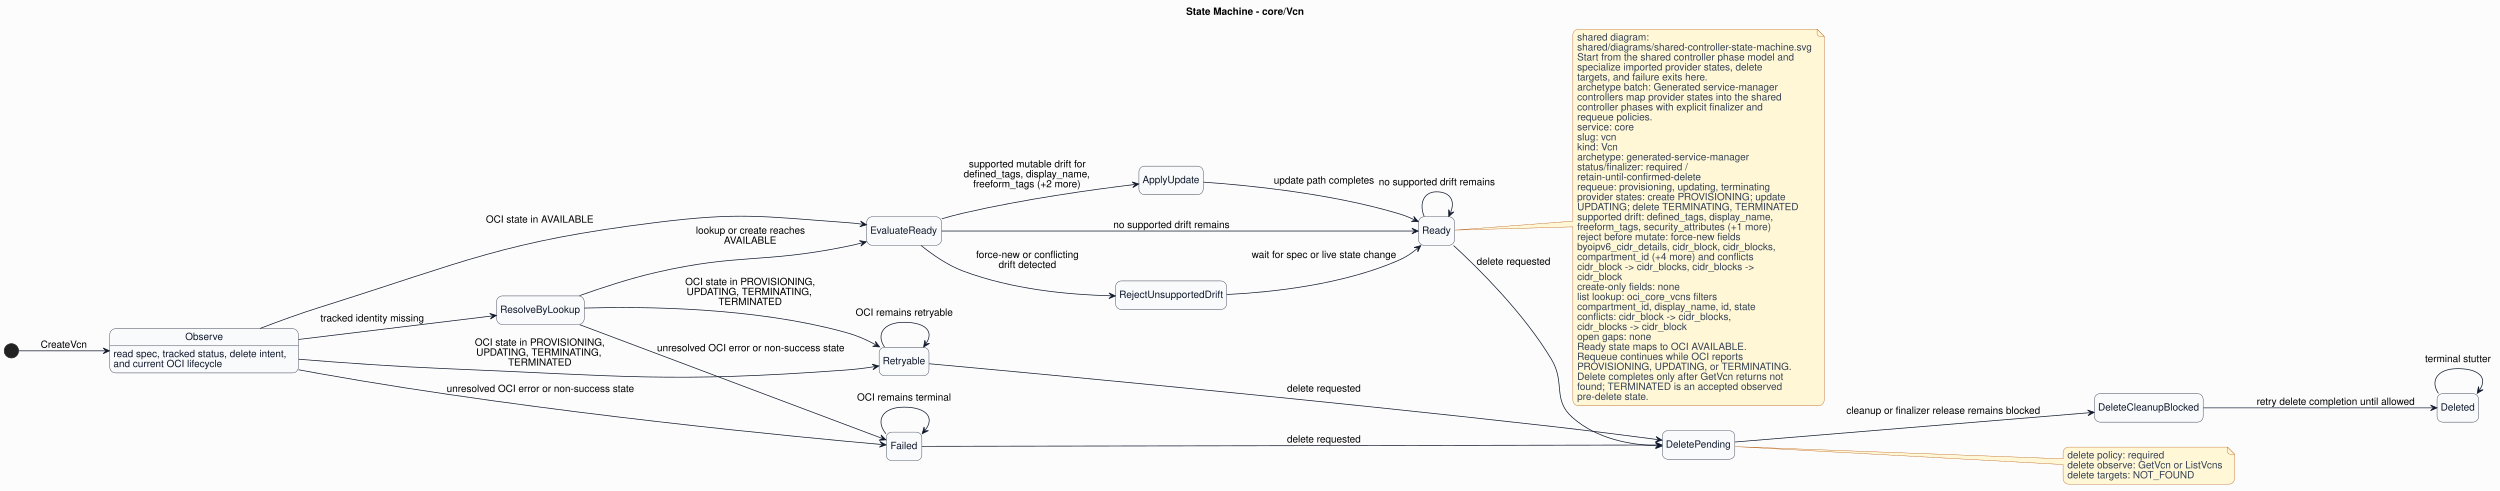
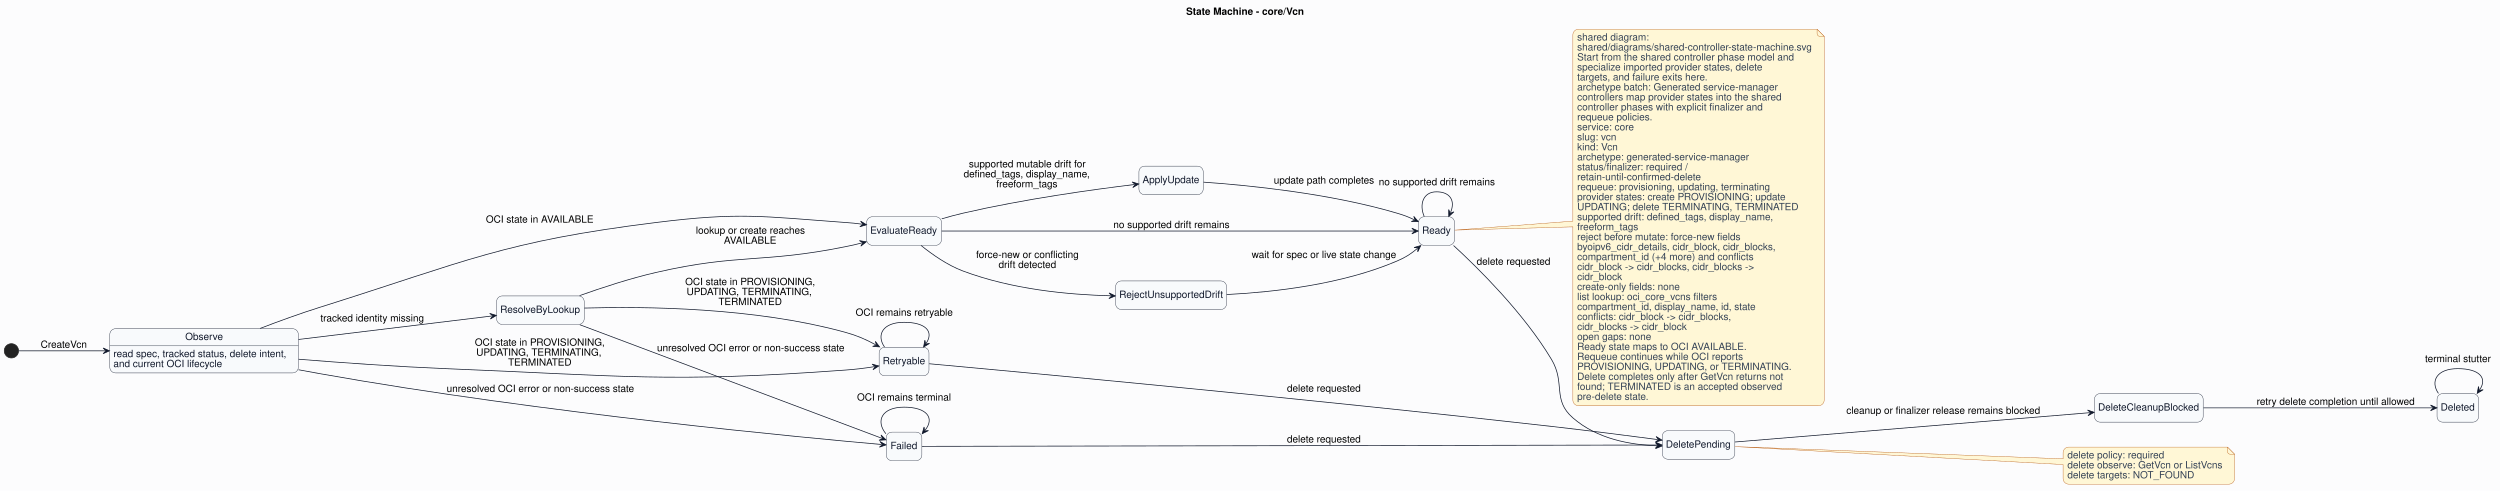
<svg xmlns="http://www.w3.org/2000/svg" contentStyleType="text/css" data-diagram-type="STATE" height="688px" preserveAspectRatio="none" style="width:3506px;height:688px;background:#FCFCFD;" version="1.1" viewBox="0 0 3506 688" width="3506px" zoomAndPan="magnify">
  <defs />
  <g>
    <rect fill="#FCFCFD" height="688" style="stroke:none;stroke-width:1;" width="3506" x="0" y="0" />
    <g class="title" data-source-line="10">
      <text fill="#000000" font-family="Helvetica" font-size="14" font-weight="bold" lengthAdjust="spacing" textLength="165.717" x="1663.355" y="20.78">State Machine - core/Vcn</text>
    </g>
    <g class="entity" data-qualified-name="observe" id="ent0002">
      <rect fill="#F8FAFC" height="62" rx="8" ry="8" style="stroke:#0F172A;stroke-width:0.5;" width="264.364" x="154" y="461" />
      <line style="stroke:#0F172A;stroke-width:0.5;" x1="154" x2="418.364" y1="485" y2="485" />
      <text fill="#0F172A" font-family="Helvetica" font-size="14" lengthAdjust="spacing" textLength="52.91" x="259.727" y="476.78">Observe</text>
      <text fill="#0F172A" font-family="Helvetica" font-size="14" lengthAdjust="spacing" textLength="244.364" x="159" y="500.78">read spec, tracked status, delete intent,</text>
      <text fill="#0F172A" font-family="Helvetica" font-size="14" lengthAdjust="spacing" textLength="153.282" x="159" y="514.78">and current OCI lifecycle</text>
    </g>
    <rect fill="#F8FAFC" height="40" rx="8" ry="8" style="stroke:#0F172A;stroke-width:0.5;" width="104.951" x="1215.36" y="304" />
    <text fill="#0F172A" font-family="Helvetica" font-size="14" lengthAdjust="spacing" textLength="94.951" x="1220.36" y="327.78">EvaluateReady</text>
    <rect fill="#F8FAFC" height="40" rx="8" ry="8" style="stroke:#0F172A;stroke-width:0.5;" width="50.469" x="1989.32" y="304" />
    <text fill="#0F172A" font-family="Helvetica" font-size="14" lengthAdjust="spacing" textLength="40.469" x="1994.32" y="327.78">Ready</text>
    <rect fill="#F8FAFC" height="40" rx="8" ry="8" style="stroke:#0F172A;stroke-width:0.5;" width="69.917" x="1232.88" y="487" />
    <text fill="#0F172A" font-family="Helvetica" font-size="14" lengthAdjust="spacing" textLength="59.917" x="1237.88" y="510.78">Retryable</text>
    <rect fill="#F8FAFC" height="40" rx="8" ry="8" style="stroke:#0F172A;stroke-width:0.5;" width="50" x="1242.84" y="606" />
    <text fill="#0F172A" font-family="Helvetica" font-size="14" lengthAdjust="spacing" textLength="38.131" x="1248.775" y="629.78">Failed</text>
    <rect fill="#F8FAFC" height="40" rx="8" ry="8" style="stroke:#0F172A;stroke-width:0.5;" width="122.848" x="696.44" y="415" />
    <text fill="#0F172A" font-family="Helvetica" font-size="14" lengthAdjust="spacing" textLength="112.848" x="701.44" y="438.78">ResolveByLookup</text>
    <rect fill="#F8FAFC" height="40" rx="8" ry="8" style="stroke:#0F172A;stroke-width:0.5;" width="155.51" x="1564.56" y="394" />
    <text fill="#0F172A" font-family="Helvetica" font-size="14" lengthAdjust="spacing" textLength="145.51" x="1569.56" y="417.78">RejectUnsupportedDrift</text>
    <rect fill="#F8FAFC" height="40" rx="8" ry="8" style="stroke:#0F172A;stroke-width:0.5;" width="90.165" x="1597.23" y="233" />
    <text fill="#0F172A" font-family="Helvetica" font-size="14" lengthAdjust="spacing" textLength="80.165" x="1602.23" y="256.78">ApplyUpdate</text>
    <rect fill="#F8FAFC" height="40" rx="8" ry="8" style="stroke:#0F172A;stroke-width:0.5;" width="101.848" x="2331.1" y="604" />
    <text fill="#0F172A" font-family="Helvetica" font-size="14" lengthAdjust="spacing" textLength="91.848" x="2336.1" y="627.78">DeletePending</text>
    <rect fill="#F8FAFC" height="40" rx="8" ry="8" style="stroke:#0F172A;stroke-width:0.5;" width="58.255" x="3417.71" y="552" />
    <text fill="#0F172A" font-family="Helvetica" font-size="14" lengthAdjust="spacing" textLength="48.255" x="3422.71" y="575.78">Deleted</text>
    <rect fill="#F8FAFC" height="40" rx="8" ry="8" style="stroke:#0F172A;stroke-width:0.5;" width="152.427" x="2937.28" y="552" />
    <text fill="#0F172A" font-family="Helvetica" font-size="14" lengthAdjust="spacing" textLength="142.427" x="2942.28" y="575.78">DeleteCleanupBlocked</text>
    <g class="start_entity" data-qualified-name=".start." data-source-line="32" id="ent0002">
      <ellipse cx="16" cy="492" fill="#222222" rx="10" ry="10" style="stroke:#222222;stroke-width:1;" />
    </g>
    <g class="entity" data-qualified-name="GMN2" data-source-line="55" id="ent0003">
      <path d="M2205.78,49 L2205.78,310.12 L2040.1,322.72 L2205.78,318.12 L2205.78,561 A8,8 0 0 0 2213.78,569 L2550.261,569 A8,8 0 0 0 2558.261,561 L2558.261,51 L2548.261,41 L2213.78,41 A8,8 0 0 0 2205.78,49" fill="#FFF7D6" style="stroke:#B45309;stroke-width:0.5;" />
      <path d="M2548.261,41 L2548.261,47 A4,4 0 0 0 2552.261,51 L2558.261,51 L2548.261,41" fill="#FFF7D6" style="stroke:#B45309;stroke-width:0.5;" />
      <text fill="#334155" font-family="Helvetica" font-size="14" lengthAdjust="spacing" textLength="101.165" x="2211.78" y="56.78">shared diagram:</text>
      <text fill="#334155" font-family="Helvetica" font-size="14" lengthAdjust="spacing" textLength="331.481" x="2211.78" y="70.78">shared/diagrams/shared-controller-state-machine.svg</text>
      <text fill="#334155" font-family="Helvetica" font-size="14" lengthAdjust="spacing" textLength="304.274" x="2211.78" y="84.78">Start from the shared controller phase model and</text>
      <text fill="#334155" font-family="Helvetica" font-size="14" lengthAdjust="spacing" textLength="261.468" x="2211.78" y="98.78">specialize imported provider states, delete</text>
      <text fill="#334155" font-family="Helvetica" font-size="14" lengthAdjust="spacing" textLength="184.434" x="2211.78" y="112.78">targets, and failure exits here.</text>
      <text fill="#334155" font-family="Helvetica" font-size="14" lengthAdjust="spacing" textLength="281.709" x="2211.78" y="126.78">archetype batch: Generated service-manager</text>
      <text fill="#334155" font-family="Helvetica" font-size="14" lengthAdjust="spacing" textLength="287.923" x="2211.78" y="140.78">controllers map provider states into the shared</text>
      <text fill="#334155" font-family="Helvetica" font-size="14" lengthAdjust="spacing" textLength="261.461" x="2211.78" y="154.78">controller phases with explicit finalizer and</text>
      <text fill="#334155" font-family="Helvetica" font-size="14" lengthAdjust="spacing" textLength="105.848" x="2211.78" y="168.78">requeue policies.</text>
      <text fill="#334155" font-family="Helvetica" font-size="14" lengthAdjust="spacing" textLength="79.358" x="2211.78" y="182.78">service: core</text>
      <text fill="#334155" font-family="Helvetica" font-size="14" lengthAdjust="spacing" textLength="55.248" x="2211.78" y="196.78">slug: vcn</text>
      <text fill="#334155" font-family="Helvetica" font-size="14" lengthAdjust="spacing" textLength="57.586" x="2211.78" y="210.78">kind: Vcn</text>
      <text fill="#334155" font-family="Helvetica" font-size="14" lengthAdjust="spacing" textLength="241.24" x="2211.78" y="224.78">archetype: generated-service-manager</text>
      <text fill="#334155" font-family="Helvetica" font-size="14" lengthAdjust="spacing" textLength="156.406" x="2211.78" y="238.78">status/finalizer: required /</text>
      <text fill="#334155" font-family="Helvetica" font-size="14" lengthAdjust="spacing" textLength="174.303" x="2211.78" y="252.78">retain-until-confirmed-delete</text>
      <text fill="#334155" font-family="Helvetica" font-size="14" lengthAdjust="spacing" textLength="272.398" x="2211.78" y="266.78">requeue: provisioning, updating, terminating</text>
      <text fill="#334155" font-family="Helvetica" font-size="14" lengthAdjust="spacing" textLength="295.682" x="2211.78" y="280.78">provider states: create PROVISIONING; update</text>
      <text fill="#334155" font-family="Helvetica" font-size="14" lengthAdjust="spacing" textLength="317.372" x="2211.78" y="294.78">UPDATING; delete TERMINATING, TERMINATED</text>
      <text fill="#334155" font-family="Helvetica" font-size="14" lengthAdjust="spacing" textLength="275.509" x="2211.78" y="308.78">supported drift: defined_tags, display_name,</text>
-       <text fill="#334155" font-family="Helvetica" font-size="14" lengthAdjust="spacing" textLength="272.72" x="2211.78" y="322.78">freeform_tags, security_attributes (+1 more)</text>
+       <text fill="#334155" font-family="Helvetica" font-size="14" lengthAdjust="spacing" textLength="86.372" x="2211.78" y="322.78">freeform_tags</text>
      <text fill="#334155" font-family="Helvetica" font-size="14" lengthAdjust="spacing" textLength="230.33" x="2211.78" y="336.78">reject before mutate: force-new fields</text>
      <text fill="#334155" font-family="Helvetica" font-size="14" lengthAdjust="spacing" textLength="279.357" x="2211.78" y="350.78">byoipv6_cidr_details, cidr_block, cidr_blocks,</text>
      <text fill="#334155" font-family="Helvetica" font-size="14" lengthAdjust="spacing" textLength="247.051" x="2211.78" y="364.78">compartment_id (+4 more) and conflicts</text>
      <text fill="#334155" font-family="Helvetica" font-size="14" lengthAdjust="spacing" textLength="248.206" x="2211.78" y="378.78">cidr_block -&gt; cidr_blocks, cidr_blocks -&gt;</text>
      <text fill="#334155" font-family="Helvetica" font-size="14" lengthAdjust="spacing" textLength="63.027" x="2211.78" y="392.78">cidr_block</text>
      <text fill="#334155" font-family="Helvetica" font-size="14" lengthAdjust="spacing" textLength="144.751" x="2211.78" y="406.78">create-only fields: none</text>
      <text fill="#334155" font-family="Helvetica" font-size="14" lengthAdjust="spacing" textLength="196.861" x="2211.78" y="420.78">list lookup: oci_core_vcns filters</text>
      <text fill="#334155" font-family="Helvetica" font-size="14" lengthAdjust="spacing" textLength="251.351" x="2211.78" y="434.78">compartment_id, display_name, id, state</text>
      <text fill="#334155" font-family="Helvetica" font-size="14" lengthAdjust="spacing" textLength="215.913" x="2211.78" y="448.78">conflicts: cidr_block -&gt; cidr_blocks,</text>
      <text fill="#334155" font-family="Helvetica" font-size="14" lengthAdjust="spacing" textLength="153.672" x="2211.78" y="462.78">cidr_blocks -&gt; cidr_block</text>
      <text fill="#334155" font-family="Helvetica" font-size="14" lengthAdjust="spacing" textLength="104.316" x="2211.78" y="476.78">open gaps: none</text>
      <text fill="#334155" font-family="Helvetica" font-size="14" lengthAdjust="spacing" textLength="240.447" x="2211.78" y="490.78">Ready state maps to OCI AVAILABLE.</text>
      <text fill="#334155" font-family="Helvetica" font-size="14" lengthAdjust="spacing" textLength="232.682" x="2211.78" y="504.78">Requeue continues while OCI reports</text>
      <text fill="#334155" font-family="Helvetica" font-size="14" lengthAdjust="spacing" textLength="307.248" x="2211.78" y="518.78">PROVISIONING, UPDATING, or TERMINATING.</text>
      <text fill="#334155" font-family="Helvetica" font-size="14" lengthAdjust="spacing" textLength="291.033" x="2211.78" y="532.78">Delete completes only after GetVcn returns not</text>
      <text fill="#334155" font-family="Helvetica" font-size="14" lengthAdjust="spacing" textLength="289.468" x="2211.78" y="546.78">found; TERMINATED is an accepted observed</text>
      <text fill="#334155" font-family="Helvetica" font-size="14" lengthAdjust="spacing" textLength="101.172" x="2211.78" y="560.78">pre-delete state.</text>
    </g>
    <g class="entity" data-qualified-name="GMN5" data-source-line="94" id="ent0006">
      <path d="M2893.27,635 L2893.27,643.49 L2433.21,626.31 L2893.27,651.49 L2893.27,671 A8,8 0 0 0 2901.27,679 L3125.717,679 A8,8 0 0 0 3133.717,671 L3133.717,637 L3123.717,627 L2901.27,627 A8,8 0 0 0 2893.27,635" fill="#FFF7D6" style="stroke:#B45309;stroke-width:0.5;" />
      <path d="M3123.717,627 L3123.717,633 A4,4 0 0 0 3127.717,637 L3133.717,637 L3123.717,627" fill="#FFF7D6" style="stroke:#B45309;stroke-width:0.5;" />
      <text fill="#334155" font-family="Helvetica" font-size="14" lengthAdjust="spacing" textLength="136.972" x="2899.27" y="642.78">delete policy: required</text>
      <text fill="#334155" font-family="Helvetica" font-size="14" lengthAdjust="spacing" textLength="219.447" x="2899.27" y="656.78">delete observe: GetVcn or ListVcns</text>
      <text fill="#334155" font-family="Helvetica" font-size="14" lengthAdjust="spacing" textLength="179.724" x="2899.27" y="670.78">delete targets: NOT_FOUND</text>
    </g>
    <g class="link" data-entity-1="ent0002" data-entity-2="ent0002" data-link-type="dependency" data-source-line="32" id="lnk3">
      <path d="M26.23,492 C47.19,492 94.64,492 147.58,492" fill="none" id="*start*-to-observe" style="stroke:#0F172A;stroke-width:1;" />
      <polygon fill="#0F172A" points="153.58,492,144.58,488,148.58,492,144.58,496,153.58,492" style="stroke:#0F172A;stroke-width:1;" />
      <text fill="#000000" font-family="Helvetica" font-size="14" lengthAdjust="spacing" textLength="66.144" x="57" y="487.78">CreateVcn</text>
    </g>
    <g class="link" data-entity-1="ent0002" data-entity-2="ent0007" data-link-type="dependency" data-source-line="33" id="lnk4">
      <path d="M418.64,476.05 C509.55,465.01 620.334,451.573 690.184,443.093" fill="none" id="observe-to-resolve_by_lookup" style="stroke:#0F172A;stroke-width:1;" />
      <polygon fill="#0F172A" points="696.14,442.37,686.723,439.484,691.176,442.973,687.688,447.425,696.14,442.37" style="stroke:#0F172A;stroke-width:1;" />
      <text fill="#000000" font-family="Helvetica" font-size="14" lengthAdjust="spacing" textLength="145.503" x="449.36" y="450.84">tracked identity missing</text>
    </g>
    <g class="link" data-entity-1="ent0007" data-entity-2="ent0003" data-link-type="dependency" data-source-line="34" id="lnk5">
      <path d="M812.74,414.59 C843.81,403.51 883.84,390.4 920.36,382 C1036.2,355.36 1068.86,369.54 1185.36,346 C1194.99,344.06 1199.342,343.124 1209.112,340.594" fill="none" id="resolve_by_lookup-to-evaluate_ready" style="stroke:#0F172A;stroke-width:1;" />
      <polygon fill="#0F172A" points="1214.92,339.09,1205.205,337.474,1210.08,340.343,1207.21,345.219,1214.92,339.09" style="stroke:#0F172A;stroke-width:1;" />
      <text fill="#000000" font-family="Helvetica" font-size="14" lengthAdjust="spacing" textLength="154.089" x="975.86" y="327.78">lookup or create reaches</text>
      <text fill="#000000" font-family="Helvetica" font-size="14" lengthAdjust="spacing" textLength="75.489" x="1015.16" y="341.78">AVAILABLE</text>
    </g>
    <g class="link" data-entity-1="ent0007" data-entity-2="ent0005" data-link-type="dependency" data-source-line="35" id="lnk6">
      <path d="M819.46,432.04 C903.3,429.6 1058.7,431.03 1185.36,466 C1202,470.59 1213.971,475.84 1228.291,483.64" fill="none" id="resolve_by_lookup-to-retryable" style="stroke:#0F172A;stroke-width:1;" />
      <polygon fill="#0F172A" points="1233.56,486.51,1227.57,478.692,1229.169,484.118,1223.743,485.718,1233.56,486.51" style="stroke:#0F172A;stroke-width:1;" />
      <text fill="#000000" font-family="Helvetica" font-size="14" lengthAdjust="spacing" textLength="184.379" x="960.86" y="399.78">OCI state in PROVISIONING,</text>
      <text fill="#000000" font-family="Helvetica" font-size="14" lengthAdjust="spacing" textLength="180.448" x="962.825" y="413.78">UPDATING, TERMINATING,</text>
      <text fill="#000000" font-family="Helvetica" font-size="14" lengthAdjust="spacing" textLength="91" x="1007.549" y="427.78">TERMINATED</text>
    </g>
    <g class="link" data-entity-1="ent0007" data-entity-2="ent0006" data-link-type="dependency" data-source-line="36" id="lnk7">
      <path d="M813.23,455.44 C922.52,496.53 1159.404,585.598 1236.904,614.748" fill="none" id="resolve_by_lookup-to-failed" style="stroke:#0F172A;stroke-width:1;" />
      <polygon fill="#0F172A" points="1242.52,616.86,1235.504,609.948,1237.84,615.1,1232.688,617.436,1242.52,616.86" style="stroke:#0F172A;stroke-width:1;" />
      <text fill="#000000" font-family="Helvetica" font-size="14" lengthAdjust="spacing" textLength="263.778" x="921.36" y="492.56">unresolved OCI error or non-success state</text>
    </g>
    <g class="link" data-entity-1="ent0002" data-entity-2="ent0003" data-link-type="dependency" data-source-line="37" id="lnk8">
      <path d="M364.84,460.55 C391.14,450.45 420.82,439.65 448.36,431 C654.76,366.16 705.67,338.65 920.36,312 C1037.25,297.49 1067.9,303.4 1185.36,312 C1195.06,312.71 1199.405,313.079 1209.295,314.428" fill="none" id="observe-to-evaluate_ready" style="stroke:#0F172A;stroke-width:1;" />
      <polygon fill="#0F172A" points="1215.24,315.24,1206.864,310.06,1210.286,314.564,1205.782,317.986,1215.24,315.24" style="stroke:#0F172A;stroke-width:1;" />
      <text fill="#000000" font-family="Helvetica" font-size="14" lengthAdjust="spacing" textLength="153.296" x="681.36" y="312.24">OCI state in AVAILABLE</text>
    </g>
    <g class="link" data-entity-1="ent0002" data-entity-2="ent0005" data-link-type="dependency" data-source-line="38" id="lnk9">
      <path d="M418.76,503.78 C481.29,508.86 557.13,514.25 625.36,517 C874.05,527.02 937.14,537.18 1185.36,519 C1200.91,517.86 1212.055,516.469 1226.545,514.149" fill="none" id="observe-to-retryable" style="stroke:#0F172A;stroke-width:1;" />
      <polygon fill="#0F172A" points="1232.47,513.2,1222.951,510.673,1227.533,513.99,1224.216,518.573,1232.47,513.2" style="stroke:#0F172A;stroke-width:1;" />
      <text fill="#000000" font-family="Helvetica" font-size="14" lengthAdjust="spacing" textLength="184.379" x="665.86" y="484.78">OCI state in PROVISIONING,</text>
      <text fill="#000000" font-family="Helvetica" font-size="14" lengthAdjust="spacing" textLength="180.448" x="667.825" y="498.78">UPDATING, TERMINATING,</text>
      <text fill="#000000" font-family="Helvetica" font-size="14" lengthAdjust="spacing" textLength="91" x="712.549" y="512.78">TERMINATED</text>
    </g>
    <g class="link" data-entity-1="ent0002" data-entity-2="ent0006" data-link-type="dependency" data-source-line="39" id="lnk10">
      <path d="M418.61,518.53 C428.67,520.43 438.67,522.27 448.36,524 C759.91,579.55 1137.553,614.674 1236.623,623.394" fill="none" id="observe-to-failed" style="stroke:#0F172A;stroke-width:1;" />
      <polygon fill="#0F172A" points="1242.6,623.92,1233.985,619.146,1237.619,623.482,1233.284,627.115,1242.6,623.92" style="stroke:#0F172A;stroke-width:1;" />
      <text fill="#000000" font-family="Helvetica" font-size="14" lengthAdjust="spacing" textLength="263.778" x="626.36" y="549.68">unresolved OCI error or non-success state</text>
    </g>
    <g class="link" data-entity-1="ent0003" data-entity-2="ent0008" data-link-type="dependency" data-source-line="40" id="lnk11">
      <path d="M1291.7,344.25 C1307.15,356.73 1328.62,371.85 1350.32,380 C1419.6,406.02 1498.132,413.283 1558.192,414.853" fill="none" id="evaluate_ready-to-reject_unsupported_drift" style="stroke:#0F172A;stroke-width:1;" />
      <polygon fill="#0F172A" points="1564.19,415.01,1555.298,410.776,1559.192,414.879,1555.089,418.773,1564.19,415.01" style="stroke:#0F172A;stroke-width:1;" />
      <text fill="#000000" font-family="Helvetica" font-size="14" lengthAdjust="spacing" textLength="143.951" x="1368.82" y="361.78">force-new or conflicting</text>
      <text fill="#000000" font-family="Helvetica" font-size="14" lengthAdjust="spacing" textLength="80.938" x="1400.327" y="375.78">drift detected</text>
    </g>
    <g class="link" data-entity-1="ent0008" data-entity-2="ent0004" data-link-type="dependency" data-source-line="41" id="lnk12">
      <path d="M1720.32,413.06 C1786.2,409.77 1882.3,399 1959.32,366 C1971.36,360.84 1978.48,356.236 1987.92,348.246" fill="none" id="reject_unsupported_drift-to-ready" style="stroke:#0F172A;stroke-width:1;" />
      <polygon fill="#0F172A" points="1992.5,344.37,1983.046,347.131,1988.684,347.6,1988.215,353.238,1992.5,344.37" style="stroke:#0F172A;stroke-width:1;" />
      <text fill="#000000" font-family="Helvetica" font-size="14" lengthAdjust="spacing" textLength="203.882" x="1755.32" y="361.78">wait for spec or live state change</text>
    </g>
    <g class="link" data-entity-1="ent0003" data-entity-2="ent0009" data-link-type="dependency" data-source-line="42" id="lnk13">
      <path d="M1320.7,306.89 C1330.47,304.01 1340.66,301.23 1350.32,299 C1436.78,279.01 1533.754,265.703 1591.114,258.743" fill="none" id="evaluate_ready-to-apply_update" style="stroke:#0F172A;stroke-width:1;" />
      <polygon fill="#0F172A" points="1597.07,258.02,1587.654,255.133,1592.106,258.622,1588.617,263.075,1597.07,258.02" style="stroke:#0F172A;stroke-width:1;" />
      <text fill="#000000" font-family="Helvetica" font-size="14" lengthAdjust="spacing" textLength="163.42" x="1358.727" y="234.66">supported mutable drift for</text>
      <text fill="#000000" font-family="Helvetica" font-size="14" lengthAdjust="spacing" textLength="178.233" x="1351.32" y="248.66">defined_tags, display_name,</text>
-       <text fill="#000000" font-family="Helvetica" font-size="14" lengthAdjust="spacing" textLength="151.334" x="1364.77" y="262.66">freeform_tags (+2 more)</text>
+       <text fill="#000000" font-family="Helvetica" font-size="14" lengthAdjust="spacing" textLength="86.372" x="1397.251" y="262.66">freeform_tags</text>
    </g>
    <g class="link" data-entity-1="ent0009" data-entity-2="ent0004" data-link-type="dependency" data-source-line="43" id="lnk14">
      <path d="M1687.88,255.45 C1749.86,259.76 1865.1,271.07 1959.32,299 C1969.36,301.98 1974.503,303.9 1983.612,308.28" fill="none" id="apply_update-to-ready" style="stroke:#0F172A;stroke-width:1;" />
      <polygon fill="#0F172A" points="1989.02,310.88,1982.642,303.375,1984.514,308.714,1979.176,310.585,1989.02,310.88" style="stroke:#0F172A;stroke-width:1;" />
      <text fill="#000000" font-family="Helvetica" font-size="14" lengthAdjust="spacing" textLength="141.654" x="1786.32" y="257.45">update path completes</text>
    </g>
    <g class="link" data-entity-1="ent0003" data-entity-2="ent0004" data-link-type="dependency" data-source-line="44" id="lnk15">
      <path d="M1320.62,324 C1467.56,324 1877.41,324 1982.95,324" fill="none" id="evaluate_ready-to-ready" style="stroke:#0F172A;stroke-width:1;" />
      <polygon fill="#0F172A" points="1988.95,324,1979.95,320,1983.95,324,1979.95,328,1988.95,324" style="stroke:#0F172A;stroke-width:1;" />
      <text fill="#000000" font-family="Helvetica" font-size="14" lengthAdjust="spacing" textLength="162.641" x="1561.32" y="319.78">no supported drift remains</text>
    </g>
    <g class="link" data-entity-1="ent0004" data-entity-2="ent0004" data-link-type="dependency" data-source-line="45" id="lnk16">
      <path d="M1997.35,303.69 C1990,286.73 1995.74,269 2014.55,269 C2033.36,269 2041.486,281.225 2034.136,298.185" fill="none" id="ready-to-ready" style="stroke:#0F172A;stroke-width:1;" />
      <polygon fill="#0F172A" points="2031.75,303.69,2038.999,297.023,2033.738,299.102,2031.659,293.842,2031.75,303.69" style="stroke:#0F172A;stroke-width:1;" />
      <text fill="#000000" font-family="Helvetica" font-size="14" lengthAdjust="spacing" textLength="162.641" x="1933.55" y="259.78">no supported drift remains</text>
    </g>
    <g class="link" data-entity-1="ent0005" data-entity-2="ent0005" data-link-type="dependency" data-source-line="46" id="lnk17">
      <path d="M1240.44,486.69 C1228.72,469.73 1237.86,452 1267.84,452 C1297.82,452 1310.371,464.794 1298.651,481.754" fill="none" id="retryable-to-retryable" style="stroke:#0F172A;stroke-width:1;" />
      <polygon fill="#0F172A" points="1295.24,486.69,1303.647,481.56,1298.082,482.577,1297.066,477.012,1295.24,486.69" style="stroke:#0F172A;stroke-width:1;" />
      <text fill="#000000" font-family="Helvetica" font-size="14" lengthAdjust="spacing" textLength="136.931" x="1199.84" y="442.78">OCI remains retryable</text>
    </g>
    <g class="link" data-entity-1="ent0006" data-entity-2="ent0006" data-link-type="dependency" data-source-line="47" id="lnk18">
      <path d="M1242.37,608.26 C1227.85,590.56 1236.34,571 1267.84,571 C1299.34,571 1311.635,585.921 1297.115,603.621" fill="none" id="failed-to-failed" style="stroke:#0F172A;stroke-width:1;" />
      <polygon fill="#0F172A" points="1293.31,608.26,1302.111,603.839,1296.481,604.394,1295.926,598.765,1293.31,608.26" style="stroke:#0F172A;stroke-width:1;" />
      <text fill="#000000" font-family="Helvetica" font-size="14" lengthAdjust="spacing" textLength="132.255" x="1201.84" y="561.78">OCI remains terminal</text>
    </g>
    <g class="link" data-entity-1="ent0004" data-entity-2="ent0010" data-link-type="dependency" data-source-line="48" id="lnk19">
      <path d="M2038.46,344.3 C2072.55,375.59 2136.8,438.83 2175.78,504 C2195.7,537.3 2176.53,560.5 2205.78,586 C2240.05,615.86 2286.235,623.787 2324.744,625.287" fill="none" id="ready-to-delete_pending" style="stroke:#0F172A;stroke-width:1;" />
      <polygon fill="#0F172A" points="2330.74,625.52,2321.903,621.173,2325.744,625.325,2321.591,629.167,2330.74,625.52" style="stroke:#0F172A;stroke-width:1;" />
      <text fill="#000000" font-family="Helvetica" font-size="14" lengthAdjust="spacing" textLength="104.303" x="2070.78" y="371.35">delete requested</text>
    </g>
    <g class="link" data-entity-1="ent0005" data-entity-2="ent0010" data-link-type="dependency" data-source-line="49" id="lnk20">
      <path d="M1303.05,510.11 C1423.03,521.08 1835.76,559.41 2175.78,598 C2228.78,604.01 2283.402,611.015 2324.932,616.495" fill="none" id="retryable-to-delete_pending" style="stroke:#0F172A;stroke-width:1;" />
      <polygon fill="#0F172A" points="2330.88,617.28,2322.481,612.137,2325.923,616.626,2321.434,620.068,2330.88,617.28" style="stroke:#0F172A;stroke-width:1;" />
      <text fill="#000000" font-family="Helvetica" font-size="14" lengthAdjust="spacing" textLength="104.303" x="1804.82" y="549.26">delete requested</text>
    </g>
    <g class="link" data-entity-1="ent0006" data-entity-2="ent0010" data-link-type="dependency" data-source-line="50" id="lnk21">
      <path d="M1293.1,625.96 C1432.88,625.71 2129.87,624.451 2324.83,624.101" fill="none" id="failed-to-delete_pending" style="stroke:#0F172A;stroke-width:1;" />
      <polygon fill="#0F172A" points="2330.83,624.09,2321.823,620.106,2325.83,624.099,2321.837,628.106,2330.83,624.09" style="stroke:#0F172A;stroke-width:1;" />
      <text fill="#000000" font-family="Helvetica" font-size="14" lengthAdjust="spacing" textLength="104.303" x="1804.82" y="620.55">delete requested</text>
    </g>
    <g class="link" data-entity-1="ent0010" data-entity-2="ent0012" data-link-type="dependency" data-source-line="51" id="lnk22">
      <path d="M2433.21,619.85 C2543.31,610.76 2800.6,589.504 2930.87,578.744" fill="none" id="delete_pending-to-delete_cleanup_blocked" style="stroke:#0F172A;stroke-width:1;" />
      <polygon fill="#0F172A" points="2936.85,578.25,2927.551,575.004,2931.867,578.662,2928.21,582.977,2936.85,578.25" style="stroke:#0F172A;stroke-width:1;" />
      <text fill="#000000" font-family="Helvetica" font-size="14" lengthAdjust="spacing" textLength="273.144" x="2589.27" y="580.35">cleanup or finalizer release remains blocked</text>
    </g>
    <g class="link" data-entity-1="ent0012" data-entity-2="ent0011" data-link-type="dependency" data-source-line="52" id="lnk23">
      <path d="M3090.12,572 C3187.49,572 3345.96,572 3411.58,572" fill="none" id="delete_cleanup_blocked-to-deleted" style="stroke:#0F172A;stroke-width:1;" />
      <polygon fill="#0F172A" points="3417.58,572,3408.58,568,3412.58,572,3408.58,576,3417.58,572" style="stroke:#0F172A;stroke-width:1;" />
      <text fill="#000000" font-family="Helvetica" font-size="14" lengthAdjust="spacing" textLength="222.565" x="3164.71" y="567.78">retry delete completion until allowed</text>
    </g>
    <g class="link" data-entity-1="ent0011" data-entity-2="ent0011" data-link-type="dependency" data-source-line="53" id="lnk24">
      <path d="M3419.65,551.69 C3408.03,534.73 3417.09,517 3446.84,517 C3476.59,517 3489.041,529.78 3477.421,546.74" fill="none" id="deleted-to-deleted" style="stroke:#0F172A;stroke-width:1;" />
      <polygon fill="#0F172A" points="3474.03,551.69,3482.417,546.526,3476.856,547.565,3475.817,542.005,3474.03,551.69" style="stroke:#0F172A;stroke-width:1;" />
      <text fill="#000000" font-family="Helvetica" font-size="14" lengthAdjust="spacing" textLength="92.586" x="3400.84" y="507.78">terminal stutter</text>
    </g>
  </g>
</svg>
